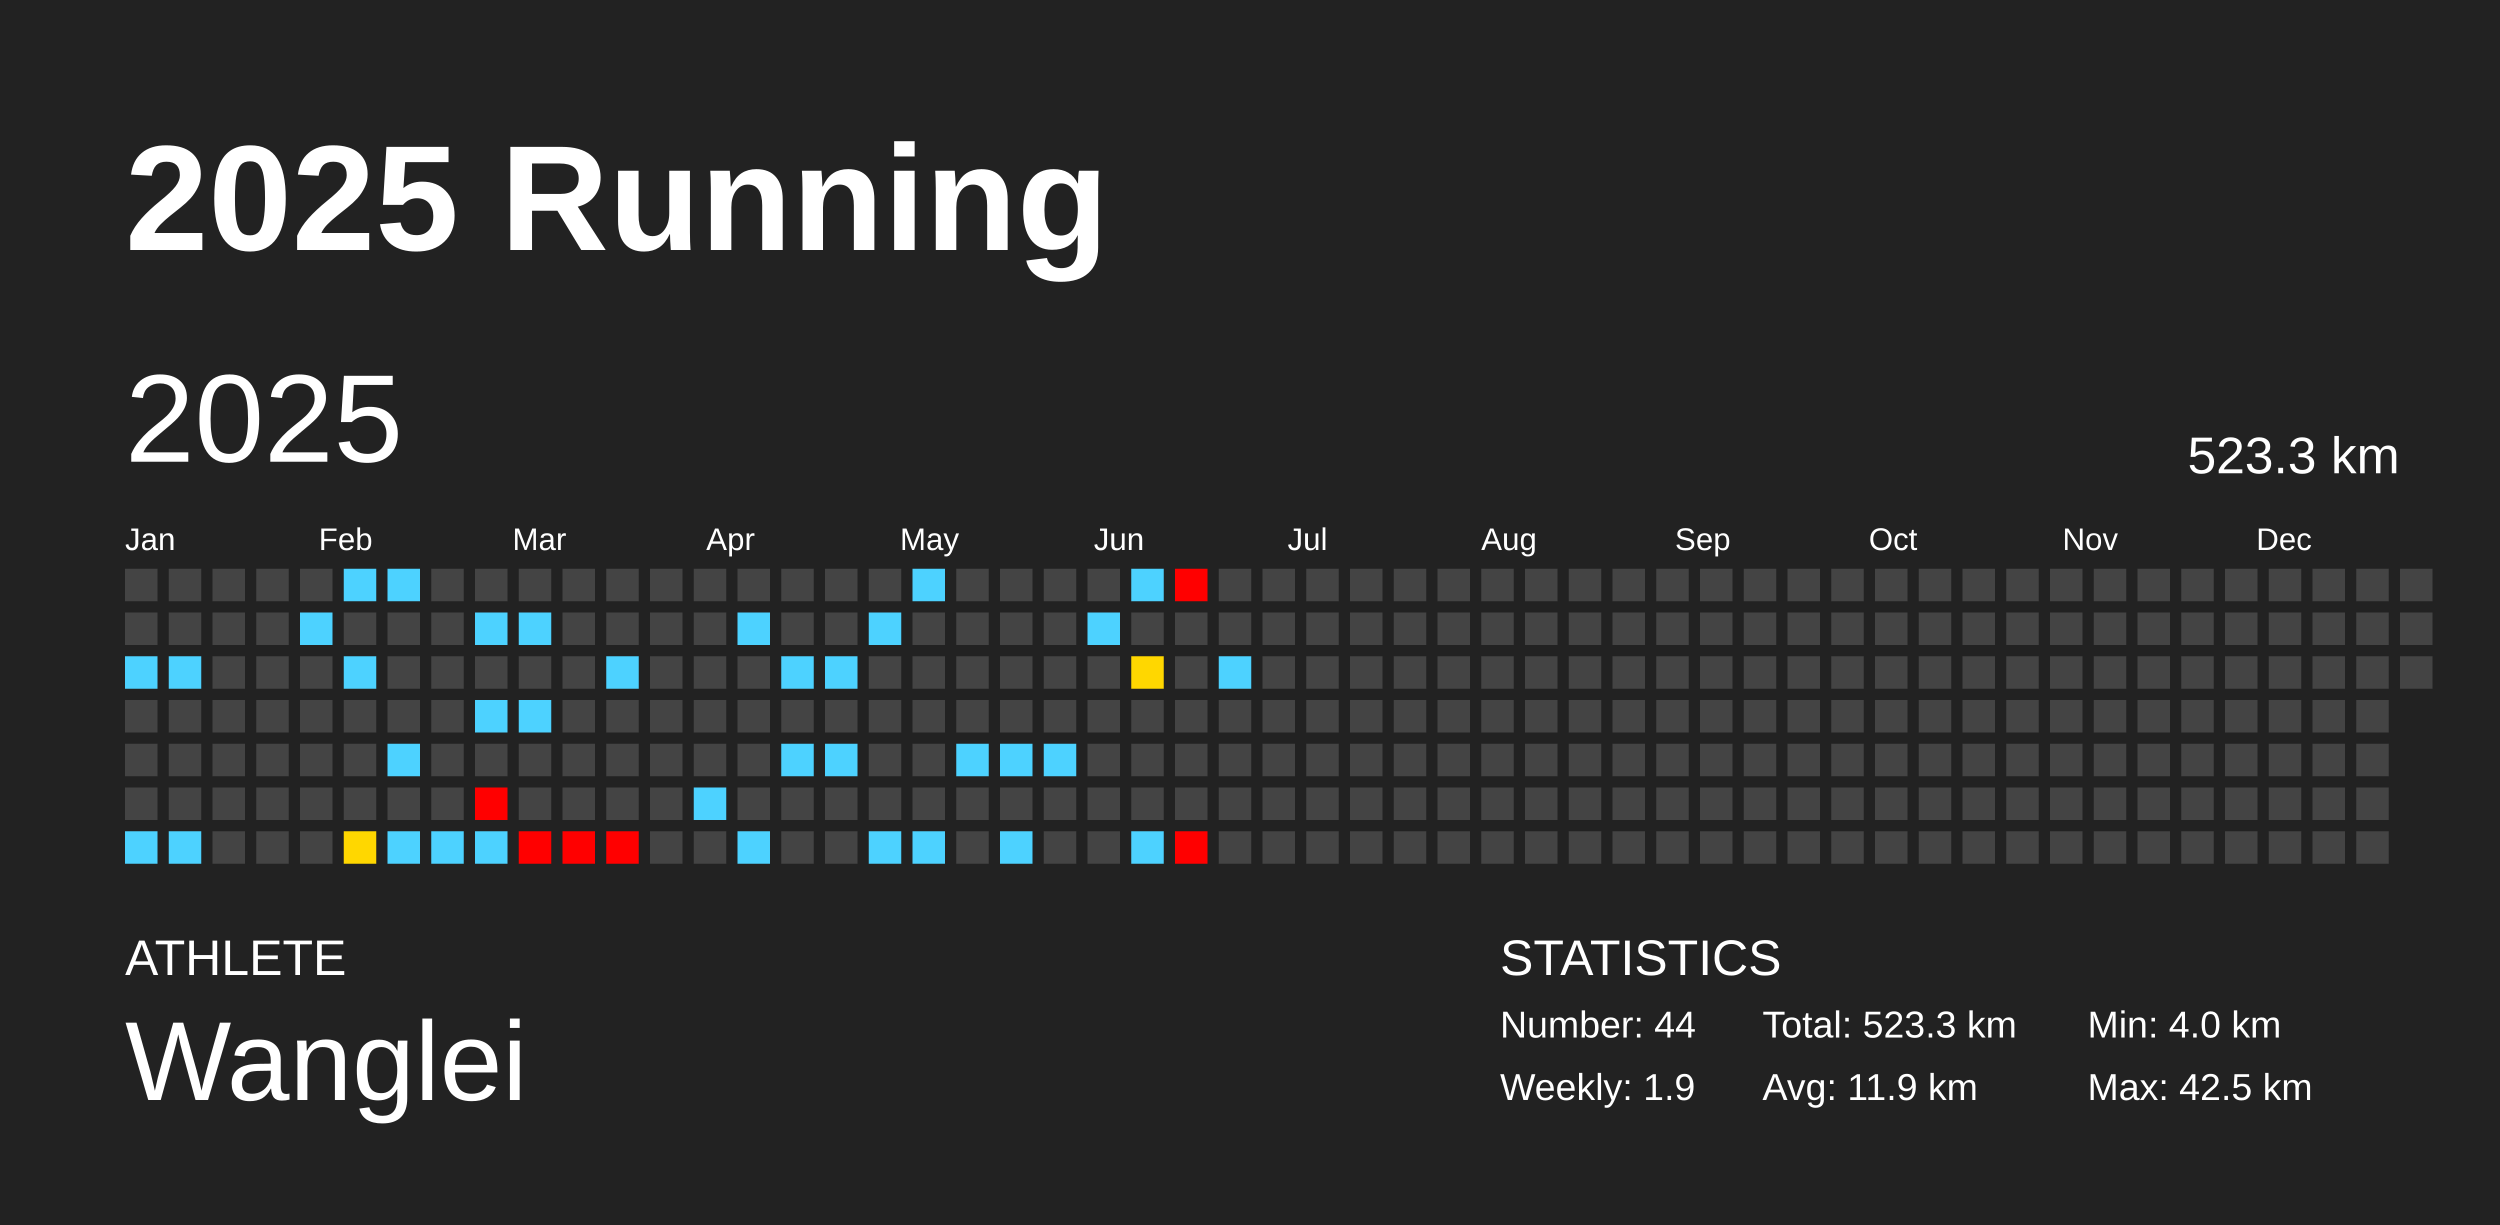
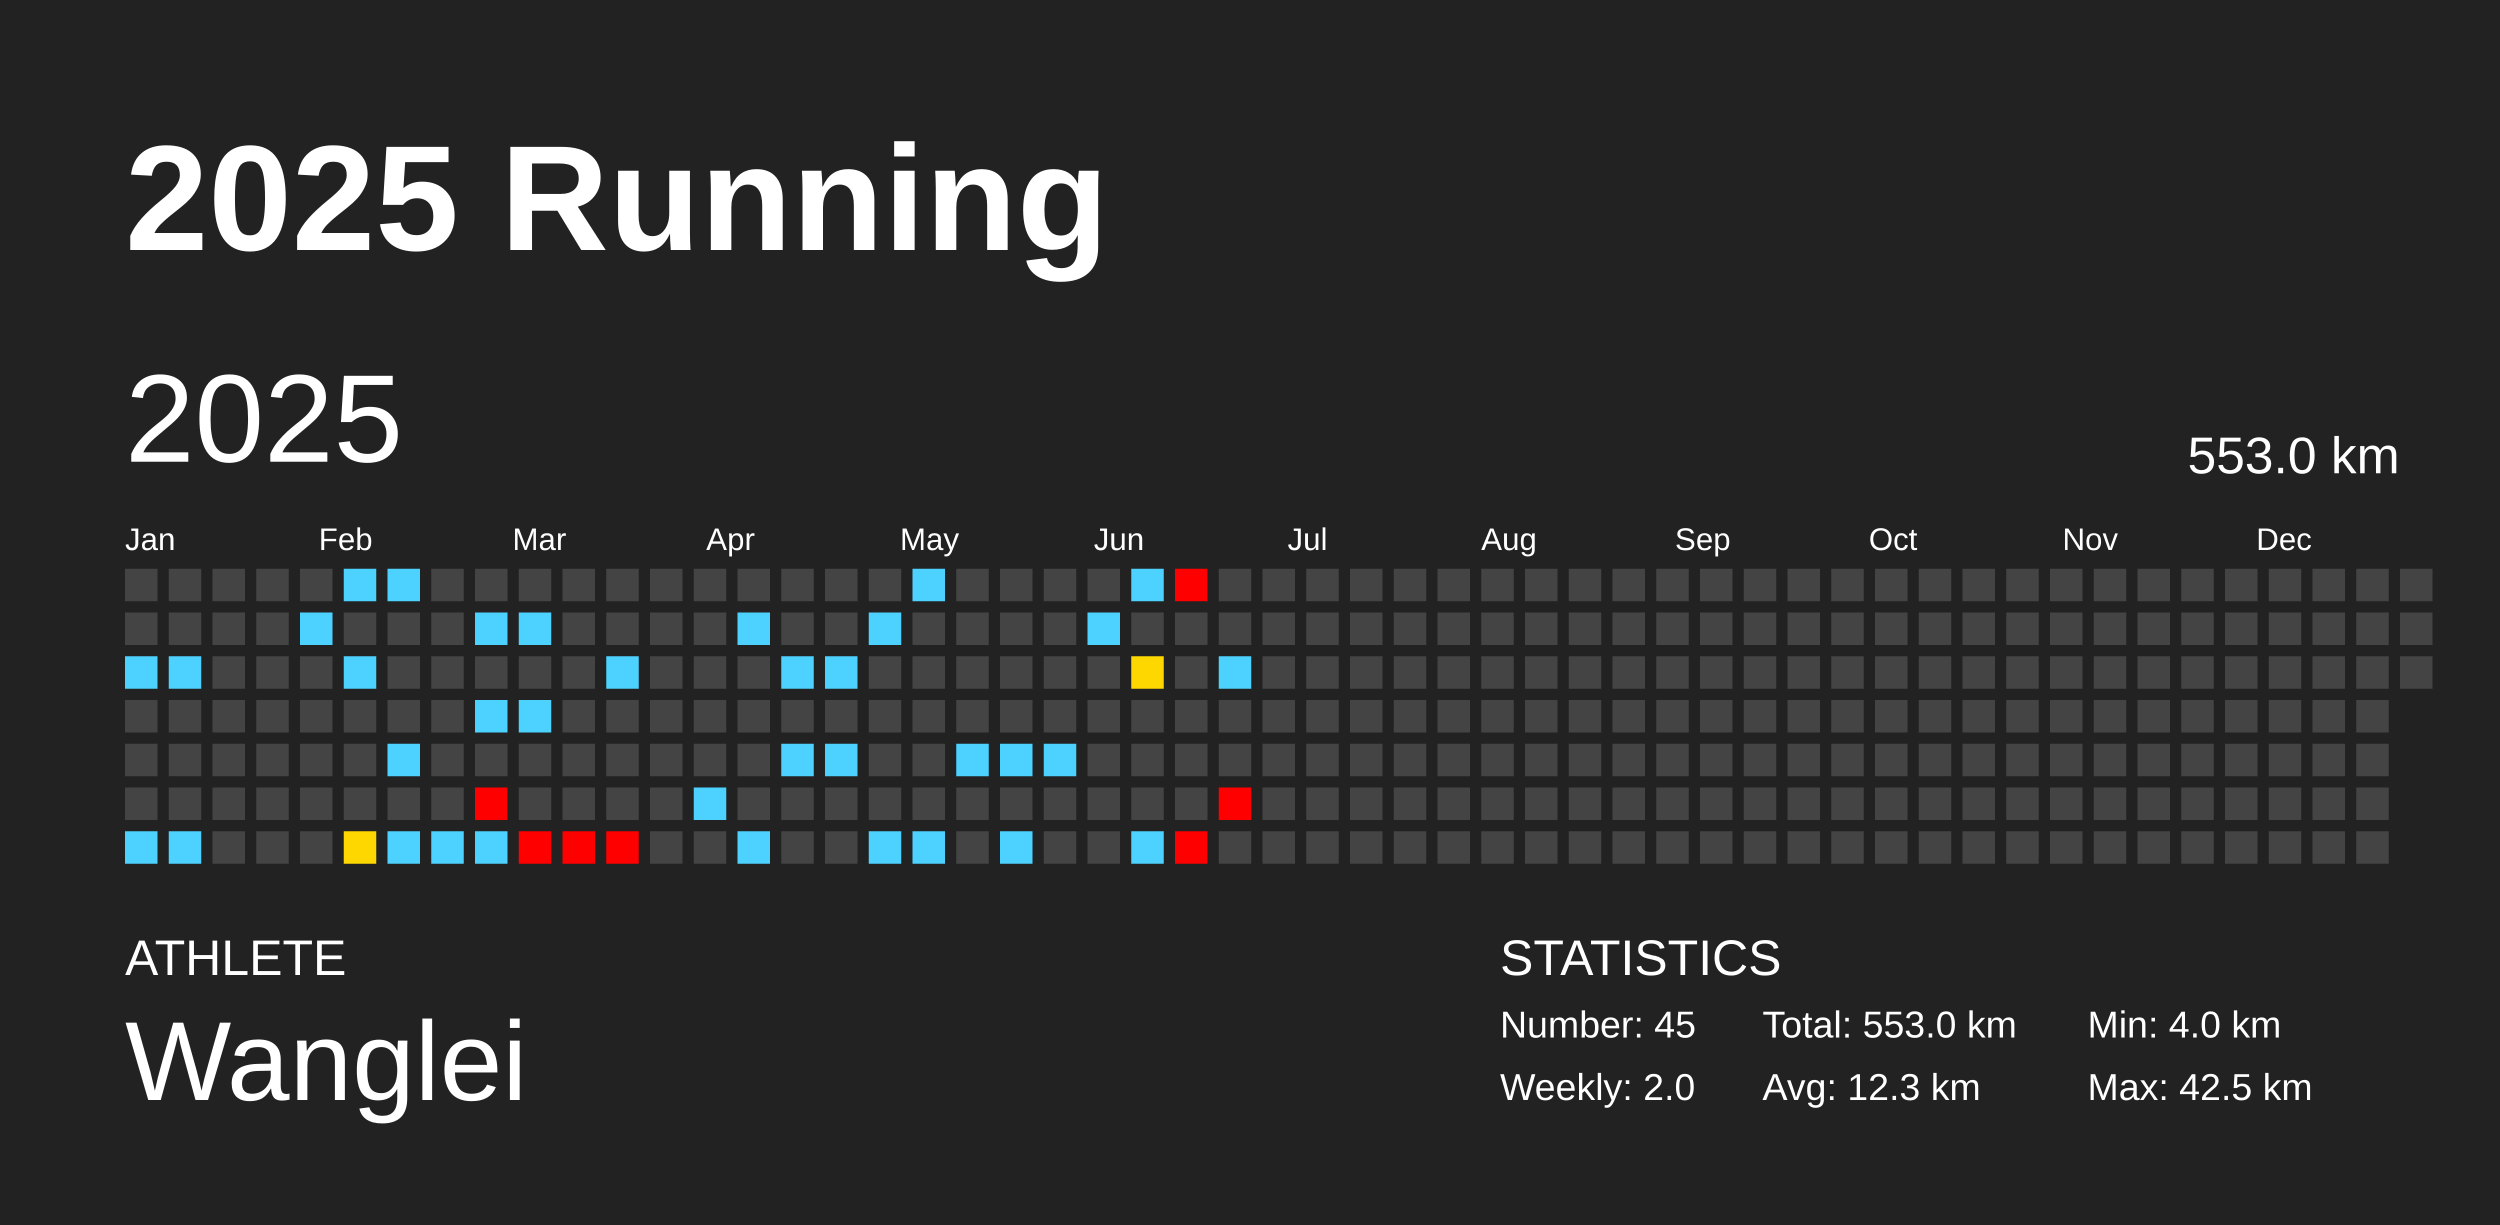
<svg xmlns="http://www.w3.org/2000/svg" baseProfile="full" height="98mm" version="1.1" viewBox="0,0,200,98" width="200mm">
  <defs />
  <rect fill="#222222" height="98" width="200" x="0" y="0" />
  <text fill="#FFFFFF" style="font-size:12px; font-family:Arial; font-weight:bold;" x="10" y="20">2025 Running</text>
  <text fill="#FFFFFF" style="font-size:4px; font-family:Arial" x="10" y="78">ATHLETE</text>
  <text fill="#FFFFFF" style="font-size:9px; font-family:Arial" x="10" y="88">Wanglei</text>
  <text fill="#FFFFFF" style="font-size:4px; font-family:Arial" x="120" y="78">STATISTICS</text>
-   <text fill="#FFFFFF" style="font-size:3px; font-family:Arial" x="120" y="83">Number: 44</text>
-   <text fill="#FFFFFF" style="font-size:3px; font-family:Arial" x="120" y="88">Weekly: 1.9</text>
-   <text fill="#FFFFFF" style="font-size:3px; font-family:Arial" x="141" y="83">Total: 523.3 km</text>
-   <text fill="#FFFFFF" style="font-size:3px; font-family:Arial" x="141" y="88">Avg: 11.9 km</text>
+   <text fill="#FFFFFF" style="font-size:3px; font-family:Arial" x="120" y="83">Number: 45</text>
+   <text fill="#FFFFFF" style="font-size:3px; font-family:Arial" x="120" y="88">Weekly: 2.0</text>
+   <text fill="#FFFFFF" style="font-size:3px; font-family:Arial" x="141" y="83">Total: 553.0 km</text>
+   <text fill="#FFFFFF" style="font-size:3px; font-family:Arial" x="141" y="88">Avg: 12.3 km</text>
  <text fill="#FFFFFF" style="font-size:3px; font-family:Arial" x="167" y="83">Min: 4.0 km</text>
  <text fill="#FFFFFF" style="font-size:3px; font-family:Arial" x="167" y="88">Max: 42.5 km</text>
  <text dominant-baseline="hanging" fill="#FFFFFF" style="font-size:10.0px; font-family:Arial;" x="10" y="30">2025</text>
-   <text dominant-baseline="hanging" fill="#FFFFFF" style="font-size:4.125px; font-family:Arial;" x="175" y="35">523.3 km</text>
+   <text dominant-baseline="hanging" fill="#FFFFFF" style="font-size:4.125px; font-family:Arial;" x="175" y="35">553.0 km</text>
  <text fill="#FFFFFF" style="font-size:2.5px; font-family:Arial" x="10.0" y="44">Jan</text>
  <text fill="#FFFFFF" style="font-size:2.5px; font-family:Arial" x="25.5" y="44">Feb</text>
  <text fill="#FFFFFF" style="font-size:2.5px; font-family:Arial" x="41.0" y="44">Mar</text>
  <text fill="#FFFFFF" style="font-size:2.5px; font-family:Arial" x="56.5" y="44">Apr</text>
  <text fill="#FFFFFF" style="font-size:2.5px; font-family:Arial" x="72.0" y="44">May</text>
  <text fill="#FFFFFF" style="font-size:2.5px; font-family:Arial" x="87.5" y="44">Jun</text>
  <text fill="#FFFFFF" style="font-size:2.5px; font-family:Arial" x="103.0" y="44">Jul</text>
  <text fill="#FFFFFF" style="font-size:2.5px; font-family:Arial" x="118.5" y="44">Aug</text>
  <text fill="#FFFFFF" style="font-size:2.5px; font-family:Arial" x="134.0" y="44">Sep</text>
  <text fill="#FFFFFF" style="font-size:2.5px; font-family:Arial" x="149.5" y="44">Oct</text>
  <text fill="#FFFFFF" style="font-size:2.5px; font-family:Arial" x="165.0" y="44">Nov</text>
  <text fill="#FFFFFF" style="font-size:2.5px; font-family:Arial" x="180.5" y="44">Dec</text>
  <rect fill="#444444" height="2.6" width="2.6" x="10.0" y="45.5" />
  <rect fill="#444444" height="2.6" width="2.6" x="10.0" y="49.0" />
  <rect fill="#4dd2ff" height="2.6" width="2.6" x="10.0" y="52.5" />
  <rect fill="#444444" height="2.6" width="2.6" x="10.0" y="56.0" />
  <rect fill="#444444" height="2.6" width="2.6" x="10.0" y="59.5" />
  <rect fill="#444444" height="2.6" width="2.6" x="10.0" y="63.0" />
  <rect fill="#4dd2ff" height="2.6" width="2.6" x="10.0" y="66.5" />
  <rect fill="#444444" height="2.6" width="2.6" x="13.5" y="45.5" />
  <rect fill="#444444" height="2.6" width="2.6" x="13.5" y="49.0" />
  <rect fill="#4dd2ff" height="2.6" width="2.6" x="13.5" y="52.5" />
  <rect fill="#444444" height="2.6" width="2.6" x="13.5" y="56.0" />
  <rect fill="#444444" height="2.6" width="2.6" x="13.5" y="59.5" />
  <rect fill="#444444" height="2.6" width="2.6" x="13.5" y="63.0" />
  <rect fill="#4dd2ff" height="2.6" width="2.6" x="13.5" y="66.5" />
  <rect fill="#444444" height="2.6" width="2.6" x="17.0" y="45.5" />
  <rect fill="#444444" height="2.6" width="2.6" x="17.0" y="49.0" />
  <rect fill="#444444" height="2.6" width="2.6" x="17.0" y="52.5" />
  <rect fill="#444444" height="2.6" width="2.6" x="17.0" y="56.0" />
  <rect fill="#444444" height="2.6" width="2.6" x="17.0" y="59.5" />
  <rect fill="#444444" height="2.6" width="2.6" x="17.0" y="63.0" />
  <rect fill="#444444" height="2.6" width="2.6" x="17.0" y="66.5" />
  <rect fill="#444444" height="2.6" width="2.6" x="20.5" y="45.5" />
  <rect fill="#444444" height="2.6" width="2.6" x="20.5" y="49.0" />
  <rect fill="#444444" height="2.6" width="2.6" x="20.5" y="52.5" />
  <rect fill="#444444" height="2.6" width="2.6" x="20.5" y="56.0" />
  <rect fill="#444444" height="2.6" width="2.6" x="20.5" y="59.5" />
  <rect fill="#444444" height="2.6" width="2.6" x="20.5" y="63.0" />
  <rect fill="#444444" height="2.6" width="2.6" x="20.5" y="66.5" />
  <rect fill="#444444" height="2.6" width="2.6" x="24.0" y="45.5" />
  <rect fill="#4dd2ff" height="2.6" width="2.6" x="24.0" y="49.0" />
  <rect fill="#444444" height="2.6" width="2.6" x="24.0" y="52.5" />
  <rect fill="#444444" height="2.6" width="2.6" x="24.0" y="56.0" />
  <rect fill="#444444" height="2.6" width="2.6" x="24.0" y="59.5" />
  <rect fill="#444444" height="2.6" width="2.6" x="24.0" y="63.0" />
  <rect fill="#444444" height="2.6" width="2.6" x="24.0" y="66.5" />
  <rect fill="#4dd2ff" height="2.6" width="2.6" x="27.5" y="45.5" />
  <rect fill="#444444" height="2.6" width="2.6" x="27.5" y="49.0" />
  <rect fill="#4dd2ff" height="2.6" width="2.6" x="27.5" y="52.5" />
  <rect fill="#444444" height="2.6" width="2.6" x="27.5" y="56.0" />
  <rect fill="#444444" height="2.6" width="2.6" x="27.5" y="59.5" />
  <rect fill="#444444" height="2.6" width="2.6" x="27.5" y="63.0" />
  <rect fill="#ffd700" height="2.6" width="2.6" x="27.5" y="66.5" />
  <rect fill="#4dd2ff" height="2.6" width="2.6" x="31.0" y="45.5" />
  <rect fill="#444444" height="2.6" width="2.6" x="31.0" y="49.0" />
  <rect fill="#444444" height="2.6" width="2.6" x="31.0" y="52.5" />
  <rect fill="#444444" height="2.6" width="2.6" x="31.0" y="56.0" />
  <rect fill="#4dd2ff" height="2.6" width="2.6" x="31.0" y="59.5" />
  <rect fill="#444444" height="2.6" width="2.6" x="31.0" y="63.0" />
  <rect fill="#4dd2ff" height="2.6" width="2.6" x="31.0" y="66.5" />
  <rect fill="#444444" height="2.6" width="2.6" x="34.5" y="45.5" />
  <rect fill="#444444" height="2.6" width="2.6" x="34.5" y="49.0" />
  <rect fill="#444444" height="2.6" width="2.6" x="34.5" y="52.5" />
  <rect fill="#444444" height="2.6" width="2.6" x="34.5" y="56.0" />
  <rect fill="#444444" height="2.6" width="2.6" x="34.5" y="59.5" />
  <rect fill="#444444" height="2.6" width="2.6" x="34.5" y="63.0" />
  <rect fill="#4dd2ff" height="2.6" width="2.6" x="34.5" y="66.5" />
  <rect fill="#444444" height="2.6" width="2.6" x="38.0" y="45.5" />
  <rect fill="#4dd2ff" height="2.6" width="2.6" x="38.0" y="49.0" />
  <rect fill="#444444" height="2.6" width="2.6" x="38.0" y="52.5" />
  <rect fill="#4dd2ff" height="2.6" width="2.6" x="38.0" y="56.0" />
  <rect fill="#444444" height="2.6" width="2.6" x="38.0" y="59.5" />
  <rect fill="red" height="2.6" width="2.6" x="38.0" y="63.0" />
  <rect fill="#4dd2ff" height="2.6" width="2.6" x="38.0" y="66.5" />
  <rect fill="#444444" height="2.6" width="2.6" x="41.5" y="45.5" />
  <rect fill="#4dd2ff" height="2.6" width="2.6" x="41.5" y="49.0" />
  <rect fill="#444444" height="2.6" width="2.6" x="41.5" y="52.5" />
  <rect fill="#4dd2ff" height="2.6" width="2.6" x="41.5" y="56.0" />
  <rect fill="#444444" height="2.6" width="2.6" x="41.5" y="59.5" />
  <rect fill="#444444" height="2.6" width="2.6" x="41.5" y="63.0" />
  <rect fill="red" height="2.6" width="2.6" x="41.5" y="66.5" />
  <rect fill="#444444" height="2.6" width="2.6" x="45.0" y="45.5" />
  <rect fill="#444444" height="2.6" width="2.6" x="45.0" y="49.0" />
  <rect fill="#444444" height="2.6" width="2.6" x="45.0" y="52.5" />
  <rect fill="#444444" height="2.6" width="2.6" x="45.0" y="56.0" />
  <rect fill="#444444" height="2.6" width="2.6" x="45.0" y="59.5" />
  <rect fill="#444444" height="2.6" width="2.6" x="45.0" y="63.0" />
  <rect fill="red" height="2.6" width="2.6" x="45.0" y="66.5" />
  <rect fill="#444444" height="2.6" width="2.6" x="48.5" y="45.5" />
  <rect fill="#444444" height="2.6" width="2.6" x="48.5" y="49.0" />
  <rect fill="#4dd2ff" height="2.6" width="2.6" x="48.5" y="52.5" />
  <rect fill="#444444" height="2.6" width="2.6" x="48.5" y="56.0" />
  <rect fill="#444444" height="2.6" width="2.6" x="48.5" y="59.5" />
  <rect fill="#444444" height="2.6" width="2.6" x="48.5" y="63.0" />
  <rect fill="red" height="2.6" width="2.6" x="48.5" y="66.5" />
  <rect fill="#444444" height="2.6" width="2.6" x="52.0" y="45.5" />
  <rect fill="#444444" height="2.6" width="2.6" x="52.0" y="49.0" />
  <rect fill="#444444" height="2.6" width="2.6" x="52.0" y="52.5" />
  <rect fill="#444444" height="2.6" width="2.6" x="52.0" y="56.0" />
  <rect fill="#444444" height="2.6" width="2.6" x="52.0" y="59.5" />
  <rect fill="#444444" height="2.6" width="2.6" x="52.0" y="63.0" />
  <rect fill="#444444" height="2.6" width="2.6" x="52.0" y="66.5" />
  <rect fill="#444444" height="2.6" width="2.6" x="55.5" y="45.5" />
  <rect fill="#444444" height="2.6" width="2.6" x="55.5" y="49.0" />
  <rect fill="#444444" height="2.6" width="2.6" x="55.5" y="52.5" />
  <rect fill="#444444" height="2.6" width="2.6" x="55.5" y="56.0" />
  <rect fill="#444444" height="2.6" width="2.6" x="55.5" y="59.5" />
  <rect fill="#4dd2ff" height="2.6" width="2.6" x="55.5" y="63.0" />
  <rect fill="#444444" height="2.6" width="2.6" x="55.5" y="66.5" />
  <rect fill="#444444" height="2.6" width="2.6" x="59.0" y="45.5" />
  <rect fill="#4dd2ff" height="2.6" width="2.6" x="59.0" y="49.0" />
  <rect fill="#444444" height="2.6" width="2.6" x="59.0" y="52.5" />
  <rect fill="#444444" height="2.6" width="2.6" x="59.0" y="56.0" />
  <rect fill="#444444" height="2.6" width="2.6" x="59.0" y="59.5" />
  <rect fill="#444444" height="2.6" width="2.6" x="59.0" y="63.0" />
  <rect fill="#4dd2ff" height="2.6" width="2.6" x="59.0" y="66.5" />
  <rect fill="#444444" height="2.6" width="2.6" x="62.5" y="45.5" />
  <rect fill="#444444" height="2.6" width="2.6" x="62.5" y="49.0" />
  <rect fill="#4dd2ff" height="2.6" width="2.6" x="62.5" y="52.5" />
  <rect fill="#444444" height="2.6" width="2.6" x="62.5" y="56.0" />
  <rect fill="#4dd2ff" height="2.6" width="2.6" x="62.5" y="59.5" />
  <rect fill="#444444" height="2.6" width="2.6" x="62.5" y="63.0" />
  <rect fill="#444444" height="2.6" width="2.6" x="62.5" y="66.5" />
  <rect fill="#444444" height="2.6" width="2.6" x="66.0" y="45.5" />
  <rect fill="#444444" height="2.6" width="2.6" x="66.0" y="49.0" />
  <rect fill="#4dd2ff" height="2.6" width="2.6" x="66.0" y="52.5" />
  <rect fill="#444444" height="2.6" width="2.6" x="66.0" y="56.0" />
  <rect fill="#4dd2ff" height="2.6" width="2.6" x="66.0" y="59.5" />
  <rect fill="#444444" height="2.6" width="2.6" x="66.0" y="63.0" />
  <rect fill="#444444" height="2.6" width="2.6" x="66.0" y="66.5" />
  <rect fill="#444444" height="2.6" width="2.6" x="69.5" y="45.5" />
  <rect fill="#4dd2ff" height="2.6" width="2.6" x="69.5" y="49.0" />
  <rect fill="#444444" height="2.6" width="2.6" x="69.5" y="52.5" />
  <rect fill="#444444" height="2.6" width="2.6" x="69.5" y="56.0" />
  <rect fill="#444444" height="2.6" width="2.6" x="69.5" y="59.5" />
  <rect fill="#444444" height="2.6" width="2.6" x="69.5" y="63.0" />
  <rect fill="#4dd2ff" height="2.6" width="2.6" x="69.5" y="66.5" />
  <rect fill="#4dd2ff" height="2.6" width="2.6" x="73.0" y="45.5" />
  <rect fill="#444444" height="2.6" width="2.6" x="73.0" y="49.0" />
  <rect fill="#444444" height="2.6" width="2.6" x="73.0" y="52.5" />
  <rect fill="#444444" height="2.6" width="2.6" x="73.0" y="56.0" />
  <rect fill="#444444" height="2.6" width="2.6" x="73.0" y="59.5" />
  <rect fill="#444444" height="2.6" width="2.6" x="73.0" y="63.0" />
  <rect fill="#4dd2ff" height="2.6" width="2.6" x="73.0" y="66.5" />
  <rect fill="#444444" height="2.6" width="2.6" x="76.5" y="45.5" />
  <rect fill="#444444" height="2.6" width="2.6" x="76.5" y="49.0" />
  <rect fill="#444444" height="2.6" width="2.6" x="76.5" y="52.5" />
  <rect fill="#444444" height="2.6" width="2.6" x="76.5" y="56.0" />
  <rect fill="#4dd2ff" height="2.6" width="2.6" x="76.5" y="59.5" />
  <rect fill="#444444" height="2.6" width="2.6" x="76.5" y="63.0" />
  <rect fill="#444444" height="2.6" width="2.6" x="76.5" y="66.5" />
  <rect fill="#444444" height="2.6" width="2.6" x="80.0" y="45.5" />
  <rect fill="#444444" height="2.6" width="2.6" x="80.0" y="49.0" />
  <rect fill="#444444" height="2.6" width="2.6" x="80.0" y="52.5" />
  <rect fill="#444444" height="2.6" width="2.6" x="80.0" y="56.0" />
  <rect fill="#4dd2ff" height="2.6" width="2.6" x="80.0" y="59.5" />
  <rect fill="#444444" height="2.6" width="2.6" x="80.0" y="63.0" />
  <rect fill="#4dd2ff" height="2.6" width="2.6" x="80.0" y="66.5" />
  <rect fill="#444444" height="2.6" width="2.6" x="83.5" y="45.5" />
  <rect fill="#444444" height="2.6" width="2.6" x="83.5" y="49.0" />
  <rect fill="#444444" height="2.6" width="2.6" x="83.5" y="52.5" />
  <rect fill="#444444" height="2.6" width="2.6" x="83.5" y="56.0" />
  <rect fill="#4dd2ff" height="2.6" width="2.6" x="83.5" y="59.5" />
  <rect fill="#444444" height="2.6" width="2.6" x="83.5" y="63.0" />
  <rect fill="#444444" height="2.6" width="2.6" x="83.5" y="66.5" />
  <rect fill="#444444" height="2.6" width="2.6" x="87.0" y="45.5" />
  <rect fill="#4dd2ff" height="2.6" width="2.6" x="87.0" y="49.0" />
  <rect fill="#444444" height="2.6" width="2.6" x="87.0" y="52.5" />
  <rect fill="#444444" height="2.6" width="2.6" x="87.0" y="56.0" />
  <rect fill="#444444" height="2.6" width="2.6" x="87.0" y="59.5" />
  <rect fill="#444444" height="2.6" width="2.6" x="87.0" y="63.0" />
  <rect fill="#444444" height="2.6" width="2.6" x="87.0" y="66.5" />
  <rect fill="#4dd2ff" height="2.6" width="2.6" x="90.5" y="45.5" />
  <rect fill="#444444" height="2.6" width="2.6" x="90.5" y="49.0" />
  <rect fill="#ffd700" height="2.6" width="2.6" x="90.5" y="52.5" />
  <rect fill="#444444" height="2.6" width="2.6" x="90.5" y="56.0" />
  <rect fill="#444444" height="2.6" width="2.6" x="90.5" y="59.5" />
  <rect fill="#444444" height="2.6" width="2.6" x="90.5" y="63.0" />
  <rect fill="#4dd2ff" height="2.6" width="2.6" x="90.5" y="66.5" />
  <rect fill="red" height="2.6" width="2.6" x="94.0" y="45.5" />
  <rect fill="#444444" height="2.6" width="2.6" x="94.0" y="49.0" />
  <rect fill="#444444" height="2.6" width="2.6" x="94.0" y="52.5" />
  <rect fill="#444444" height="2.6" width="2.6" x="94.0" y="56.0" />
  <rect fill="#444444" height="2.6" width="2.6" x="94.0" y="59.5" />
  <rect fill="#444444" height="2.6" width="2.6" x="94.0" y="63.0" />
  <rect fill="red" height="2.6" width="2.6" x="94.0" y="66.5" />
  <rect fill="#444444" height="2.6" width="2.6" x="97.5" y="45.5" />
  <rect fill="#444444" height="2.6" width="2.6" x="97.5" y="49.0" />
  <rect fill="#4dd2ff" height="2.6" width="2.6" x="97.5" y="52.5" />
  <rect fill="#444444" height="2.6" width="2.6" x="97.5" y="56.0" />
  <rect fill="#444444" height="2.6" width="2.6" x="97.5" y="59.5" />
-   <rect fill="#444444" height="2.6" width="2.6" x="97.5" y="63.0" />
+   <rect fill="red" height="2.6" width="2.6" x="97.5" y="63.0" />
  <rect fill="#444444" height="2.6" width="2.6" x="97.5" y="66.5" />
  <rect fill="#444444" height="2.6" width="2.6" x="101.0" y="45.5" />
  <rect fill="#444444" height="2.6" width="2.6" x="101.0" y="49.0" />
  <rect fill="#444444" height="2.6" width="2.6" x="101.0" y="52.5" />
  <rect fill="#444444" height="2.6" width="2.6" x="101.0" y="56.0" />
  <rect fill="#444444" height="2.6" width="2.6" x="101.0" y="59.5" />
  <rect fill="#444444" height="2.6" width="2.6" x="101.0" y="63.0" />
  <rect fill="#444444" height="2.6" width="2.6" x="101.0" y="66.5" />
  <rect fill="#444444" height="2.6" width="2.6" x="104.5" y="45.5" />
  <rect fill="#444444" height="2.6" width="2.6" x="104.5" y="49.0" />
  <rect fill="#444444" height="2.6" width="2.6" x="104.5" y="52.5" />
  <rect fill="#444444" height="2.6" width="2.6" x="104.5" y="56.0" />
  <rect fill="#444444" height="2.6" width="2.6" x="104.5" y="59.5" />
  <rect fill="#444444" height="2.6" width="2.6" x="104.5" y="63.0" />
  <rect fill="#444444" height="2.6" width="2.6" x="104.5" y="66.5" />
  <rect fill="#444444" height="2.6" width="2.6" x="108.0" y="45.5" />
  <rect fill="#444444" height="2.6" width="2.6" x="108.0" y="49.0" />
  <rect fill="#444444" height="2.6" width="2.6" x="108.0" y="52.5" />
  <rect fill="#444444" height="2.6" width="2.6" x="108.0" y="56.0" />
  <rect fill="#444444" height="2.6" width="2.6" x="108.0" y="59.5" />
  <rect fill="#444444" height="2.6" width="2.6" x="108.0" y="63.0" />
  <rect fill="#444444" height="2.6" width="2.6" x="108.0" y="66.5" />
  <rect fill="#444444" height="2.6" width="2.6" x="111.5" y="45.5" />
  <rect fill="#444444" height="2.6" width="2.6" x="111.5" y="49.0" />
  <rect fill="#444444" height="2.6" width="2.6" x="111.5" y="52.5" />
  <rect fill="#444444" height="2.6" width="2.6" x="111.5" y="56.0" />
  <rect fill="#444444" height="2.6" width="2.6" x="111.5" y="59.5" />
  <rect fill="#444444" height="2.6" width="2.6" x="111.5" y="63.0" />
  <rect fill="#444444" height="2.6" width="2.6" x="111.5" y="66.5" />
  <rect fill="#444444" height="2.6" width="2.6" x="115.0" y="45.5" />
  <rect fill="#444444" height="2.6" width="2.6" x="115.0" y="49.0" />
  <rect fill="#444444" height="2.6" width="2.6" x="115.0" y="52.5" />
  <rect fill="#444444" height="2.6" width="2.6" x="115.0" y="56.0" />
  <rect fill="#444444" height="2.6" width="2.6" x="115.0" y="59.5" />
  <rect fill="#444444" height="2.6" width="2.6" x="115.0" y="63.0" />
  <rect fill="#444444" height="2.6" width="2.6" x="115.0" y="66.5" />
  <rect fill="#444444" height="2.6" width="2.6" x="118.5" y="45.5" />
  <rect fill="#444444" height="2.6" width="2.6" x="118.5" y="49.0" />
  <rect fill="#444444" height="2.6" width="2.6" x="118.5" y="52.5" />
  <rect fill="#444444" height="2.6" width="2.6" x="118.5" y="56.0" />
  <rect fill="#444444" height="2.6" width="2.6" x="118.5" y="59.5" />
  <rect fill="#444444" height="2.6" width="2.6" x="118.5" y="63.0" />
  <rect fill="#444444" height="2.6" width="2.6" x="118.5" y="66.5" />
  <rect fill="#444444" height="2.6" width="2.6" x="122.0" y="45.5" />
  <rect fill="#444444" height="2.6" width="2.6" x="122.0" y="49.0" />
  <rect fill="#444444" height="2.6" width="2.6" x="122.0" y="52.5" />
  <rect fill="#444444" height="2.6" width="2.6" x="122.0" y="56.0" />
  <rect fill="#444444" height="2.6" width="2.6" x="122.0" y="59.5" />
  <rect fill="#444444" height="2.6" width="2.6" x="122.0" y="63.0" />
  <rect fill="#444444" height="2.6" width="2.6" x="122.0" y="66.5" />
  <rect fill="#444444" height="2.6" width="2.6" x="125.5" y="45.5" />
  <rect fill="#444444" height="2.6" width="2.6" x="125.5" y="49.0" />
  <rect fill="#444444" height="2.6" width="2.6" x="125.5" y="52.5" />
  <rect fill="#444444" height="2.6" width="2.6" x="125.5" y="56.0" />
  <rect fill="#444444" height="2.6" width="2.6" x="125.5" y="59.5" />
  <rect fill="#444444" height="2.6" width="2.6" x="125.5" y="63.0" />
  <rect fill="#444444" height="2.6" width="2.6" x="125.5" y="66.5" />
  <rect fill="#444444" height="2.6" width="2.6" x="129.0" y="45.5" />
  <rect fill="#444444" height="2.6" width="2.6" x="129.0" y="49.0" />
  <rect fill="#444444" height="2.6" width="2.6" x="129.0" y="52.5" />
  <rect fill="#444444" height="2.6" width="2.6" x="129.0" y="56.0" />
  <rect fill="#444444" height="2.6" width="2.6" x="129.0" y="59.5" />
  <rect fill="#444444" height="2.6" width="2.6" x="129.0" y="63.0" />
  <rect fill="#444444" height="2.6" width="2.6" x="129.0" y="66.5" />
  <rect fill="#444444" height="2.6" width="2.6" x="132.5" y="45.5" />
  <rect fill="#444444" height="2.6" width="2.6" x="132.5" y="49.0" />
  <rect fill="#444444" height="2.6" width="2.6" x="132.5" y="52.5" />
  <rect fill="#444444" height="2.6" width="2.6" x="132.5" y="56.0" />
  <rect fill="#444444" height="2.6" width="2.6" x="132.5" y="59.5" />
  <rect fill="#444444" height="2.6" width="2.6" x="132.5" y="63.0" />
  <rect fill="#444444" height="2.6" width="2.6" x="132.5" y="66.5" />
  <rect fill="#444444" height="2.6" width="2.6" x="136.0" y="45.5" />
  <rect fill="#444444" height="2.6" width="2.6" x="136.0" y="49.0" />
  <rect fill="#444444" height="2.6" width="2.6" x="136.0" y="52.5" />
  <rect fill="#444444" height="2.6" width="2.6" x="136.0" y="56.0" />
  <rect fill="#444444" height="2.6" width="2.6" x="136.0" y="59.5" />
  <rect fill="#444444" height="2.6" width="2.6" x="136.0" y="63.0" />
  <rect fill="#444444" height="2.6" width="2.6" x="136.0" y="66.5" />
  <rect fill="#444444" height="2.6" width="2.6" x="139.5" y="45.5" />
  <rect fill="#444444" height="2.6" width="2.6" x="139.5" y="49.0" />
  <rect fill="#444444" height="2.6" width="2.6" x="139.5" y="52.5" />
  <rect fill="#444444" height="2.6" width="2.6" x="139.5" y="56.0" />
  <rect fill="#444444" height="2.6" width="2.6" x="139.5" y="59.5" />
  <rect fill="#444444" height="2.6" width="2.6" x="139.5" y="63.0" />
  <rect fill="#444444" height="2.6" width="2.6" x="139.5" y="66.5" />
  <rect fill="#444444" height="2.6" width="2.6" x="143.0" y="45.5" />
  <rect fill="#444444" height="2.6" width="2.6" x="143.0" y="49.0" />
  <rect fill="#444444" height="2.6" width="2.6" x="143.0" y="52.5" />
  <rect fill="#444444" height="2.6" width="2.6" x="143.0" y="56.0" />
  <rect fill="#444444" height="2.6" width="2.6" x="143.0" y="59.5" />
  <rect fill="#444444" height="2.6" width="2.6" x="143.0" y="63.0" />
  <rect fill="#444444" height="2.6" width="2.6" x="143.0" y="66.5" />
  <rect fill="#444444" height="2.6" width="2.6" x="146.5" y="45.5" />
  <rect fill="#444444" height="2.6" width="2.6" x="146.5" y="49.0" />
  <rect fill="#444444" height="2.6" width="2.6" x="146.5" y="52.5" />
  <rect fill="#444444" height="2.6" width="2.6" x="146.5" y="56.0" />
  <rect fill="#444444" height="2.6" width="2.6" x="146.5" y="59.5" />
  <rect fill="#444444" height="2.6" width="2.6" x="146.5" y="63.0" />
  <rect fill="#444444" height="2.6" width="2.6" x="146.5" y="66.5" />
  <rect fill="#444444" height="2.6" width="2.6" x="150.0" y="45.5" />
  <rect fill="#444444" height="2.6" width="2.6" x="150.0" y="49.0" />
  <rect fill="#444444" height="2.6" width="2.6" x="150.0" y="52.5" />
  <rect fill="#444444" height="2.6" width="2.6" x="150.0" y="56.0" />
  <rect fill="#444444" height="2.6" width="2.6" x="150.0" y="59.5" />
  <rect fill="#444444" height="2.6" width="2.6" x="150.0" y="63.0" />
  <rect fill="#444444" height="2.6" width="2.6" x="150.0" y="66.5" />
  <rect fill="#444444" height="2.6" width="2.6" x="153.5" y="45.5" />
  <rect fill="#444444" height="2.6" width="2.6" x="153.5" y="49.0" />
  <rect fill="#444444" height="2.6" width="2.6" x="153.5" y="52.5" />
  <rect fill="#444444" height="2.6" width="2.6" x="153.5" y="56.0" />
  <rect fill="#444444" height="2.6" width="2.6" x="153.5" y="59.5" />
  <rect fill="#444444" height="2.6" width="2.6" x="153.5" y="63.0" />
  <rect fill="#444444" height="2.6" width="2.6" x="153.5" y="66.5" />
  <rect fill="#444444" height="2.6" width="2.6" x="157.0" y="45.5" />
  <rect fill="#444444" height="2.6" width="2.6" x="157.0" y="49.0" />
  <rect fill="#444444" height="2.6" width="2.6" x="157.0" y="52.5" />
  <rect fill="#444444" height="2.6" width="2.6" x="157.0" y="56.0" />
  <rect fill="#444444" height="2.6" width="2.6" x="157.0" y="59.5" />
  <rect fill="#444444" height="2.6" width="2.6" x="157.0" y="63.0" />
  <rect fill="#444444" height="2.6" width="2.6" x="157.0" y="66.5" />
  <rect fill="#444444" height="2.6" width="2.6" x="160.5" y="45.5" />
  <rect fill="#444444" height="2.6" width="2.6" x="160.5" y="49.0" />
  <rect fill="#444444" height="2.6" width="2.6" x="160.5" y="52.5" />
  <rect fill="#444444" height="2.6" width="2.6" x="160.5" y="56.0" />
  <rect fill="#444444" height="2.6" width="2.6" x="160.5" y="59.5" />
  <rect fill="#444444" height="2.6" width="2.6" x="160.5" y="63.0" />
  <rect fill="#444444" height="2.6" width="2.6" x="160.5" y="66.5" />
  <rect fill="#444444" height="2.6" width="2.6" x="164.0" y="45.5" />
  <rect fill="#444444" height="2.6" width="2.6" x="164.0" y="49.0" />
  <rect fill="#444444" height="2.6" width="2.6" x="164.0" y="52.5" />
  <rect fill="#444444" height="2.6" width="2.6" x="164.0" y="56.0" />
  <rect fill="#444444" height="2.6" width="2.6" x="164.0" y="59.5" />
  <rect fill="#444444" height="2.6" width="2.6" x="164.0" y="63.0" />
  <rect fill="#444444" height="2.6" width="2.6" x="164.0" y="66.5" />
  <rect fill="#444444" height="2.6" width="2.6" x="167.5" y="45.5" />
  <rect fill="#444444" height="2.6" width="2.6" x="167.5" y="49.0" />
  <rect fill="#444444" height="2.6" width="2.6" x="167.5" y="52.5" />
  <rect fill="#444444" height="2.6" width="2.6" x="167.5" y="56.0" />
  <rect fill="#444444" height="2.6" width="2.6" x="167.5" y="59.5" />
  <rect fill="#444444" height="2.6" width="2.6" x="167.5" y="63.0" />
  <rect fill="#444444" height="2.6" width="2.6" x="167.5" y="66.5" />
  <rect fill="#444444" height="2.6" width="2.6" x="171.0" y="45.5" />
  <rect fill="#444444" height="2.6" width="2.6" x="171.0" y="49.0" />
  <rect fill="#444444" height="2.6" width="2.6" x="171.0" y="52.5" />
  <rect fill="#444444" height="2.6" width="2.6" x="171.0" y="56.0" />
  <rect fill="#444444" height="2.6" width="2.6" x="171.0" y="59.5" />
  <rect fill="#444444" height="2.6" width="2.6" x="171.0" y="63.0" />
  <rect fill="#444444" height="2.6" width="2.6" x="171.0" y="66.5" />
  <rect fill="#444444" height="2.6" width="2.6" x="174.5" y="45.5" />
  <rect fill="#444444" height="2.6" width="2.6" x="174.5" y="49.0" />
  <rect fill="#444444" height="2.6" width="2.6" x="174.5" y="52.5" />
  <rect fill="#444444" height="2.6" width="2.6" x="174.5" y="56.0" />
  <rect fill="#444444" height="2.6" width="2.6" x="174.5" y="59.5" />
  <rect fill="#444444" height="2.6" width="2.6" x="174.5" y="63.0" />
  <rect fill="#444444" height="2.6" width="2.6" x="174.5" y="66.5" />
  <rect fill="#444444" height="2.6" width="2.6" x="178.0" y="45.5" />
  <rect fill="#444444" height="2.6" width="2.6" x="178.0" y="49.0" />
  <rect fill="#444444" height="2.6" width="2.6" x="178.0" y="52.5" />
  <rect fill="#444444" height="2.6" width="2.6" x="178.0" y="56.0" />
  <rect fill="#444444" height="2.6" width="2.6" x="178.0" y="59.5" />
  <rect fill="#444444" height="2.6" width="2.6" x="178.0" y="63.0" />
  <rect fill="#444444" height="2.6" width="2.6" x="178.0" y="66.5" />
  <rect fill="#444444" height="2.6" width="2.6" x="181.5" y="45.5" />
  <rect fill="#444444" height="2.6" width="2.6" x="181.5" y="49.0" />
  <rect fill="#444444" height="2.6" width="2.6" x="181.5" y="52.5" />
  <rect fill="#444444" height="2.6" width="2.6" x="181.5" y="56.0" />
  <rect fill="#444444" height="2.6" width="2.6" x="181.5" y="59.5" />
  <rect fill="#444444" height="2.6" width="2.6" x="181.5" y="63.0" />
  <rect fill="#444444" height="2.6" width="2.6" x="181.5" y="66.5" />
  <rect fill="#444444" height="2.6" width="2.6" x="185.0" y="45.5" />
  <rect fill="#444444" height="2.6" width="2.6" x="185.0" y="49.0" />
  <rect fill="#444444" height="2.6" width="2.6" x="185.0" y="52.5" />
  <rect fill="#444444" height="2.6" width="2.6" x="185.0" y="56.0" />
  <rect fill="#444444" height="2.6" width="2.6" x="185.0" y="59.5" />
  <rect fill="#444444" height="2.6" width="2.6" x="185.0" y="63.0" />
  <rect fill="#444444" height="2.6" width="2.6" x="185.0" y="66.5" />
  <rect fill="#444444" height="2.6" width="2.6" x="188.5" y="45.5" />
  <rect fill="#444444" height="2.6" width="2.6" x="188.5" y="49.0" />
  <rect fill="#444444" height="2.6" width="2.6" x="188.5" y="52.5" />
  <rect fill="#444444" height="2.6" width="2.6" x="188.5" y="56.0" />
  <rect fill="#444444" height="2.6" width="2.6" x="188.5" y="59.5" />
  <rect fill="#444444" height="2.6" width="2.6" x="188.5" y="63.0" />
  <rect fill="#444444" height="2.6" width="2.6" x="188.5" y="66.5" />
  <rect fill="#444444" height="2.6" width="2.6" x="192.0" y="45.5" />
  <rect fill="#444444" height="2.6" width="2.6" x="192.0" y="49.0" />
  <rect fill="#444444" height="2.6" width="2.6" x="192.0" y="52.5" />
</svg>
